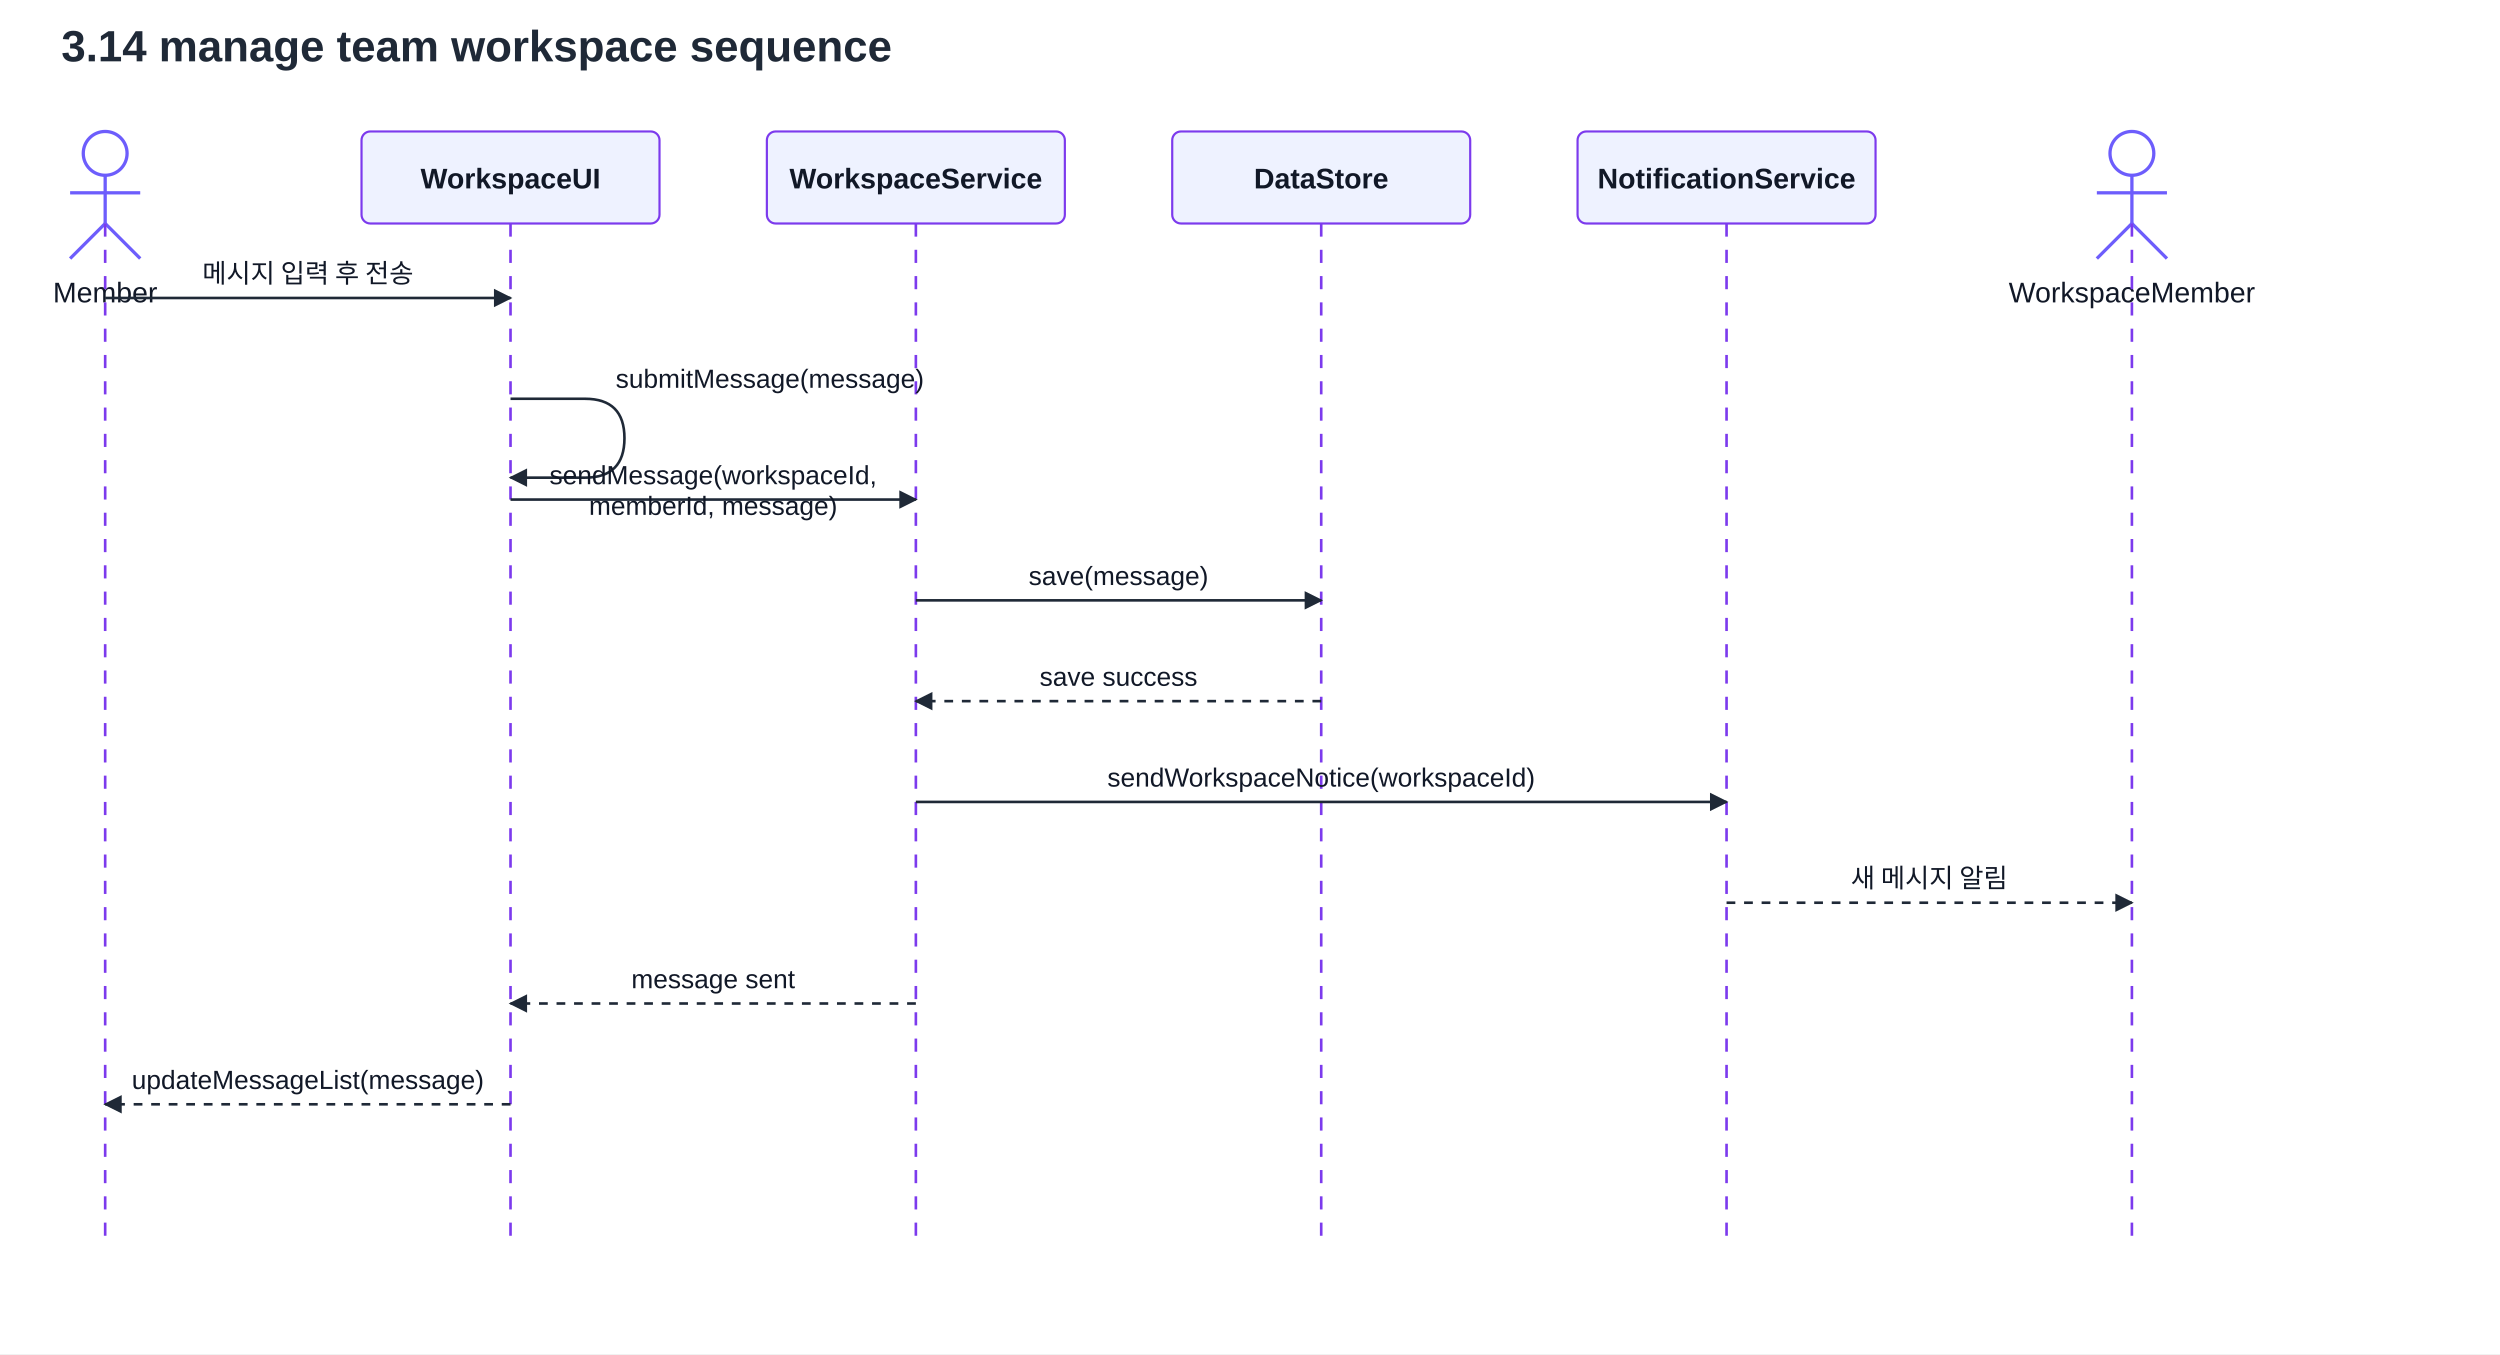
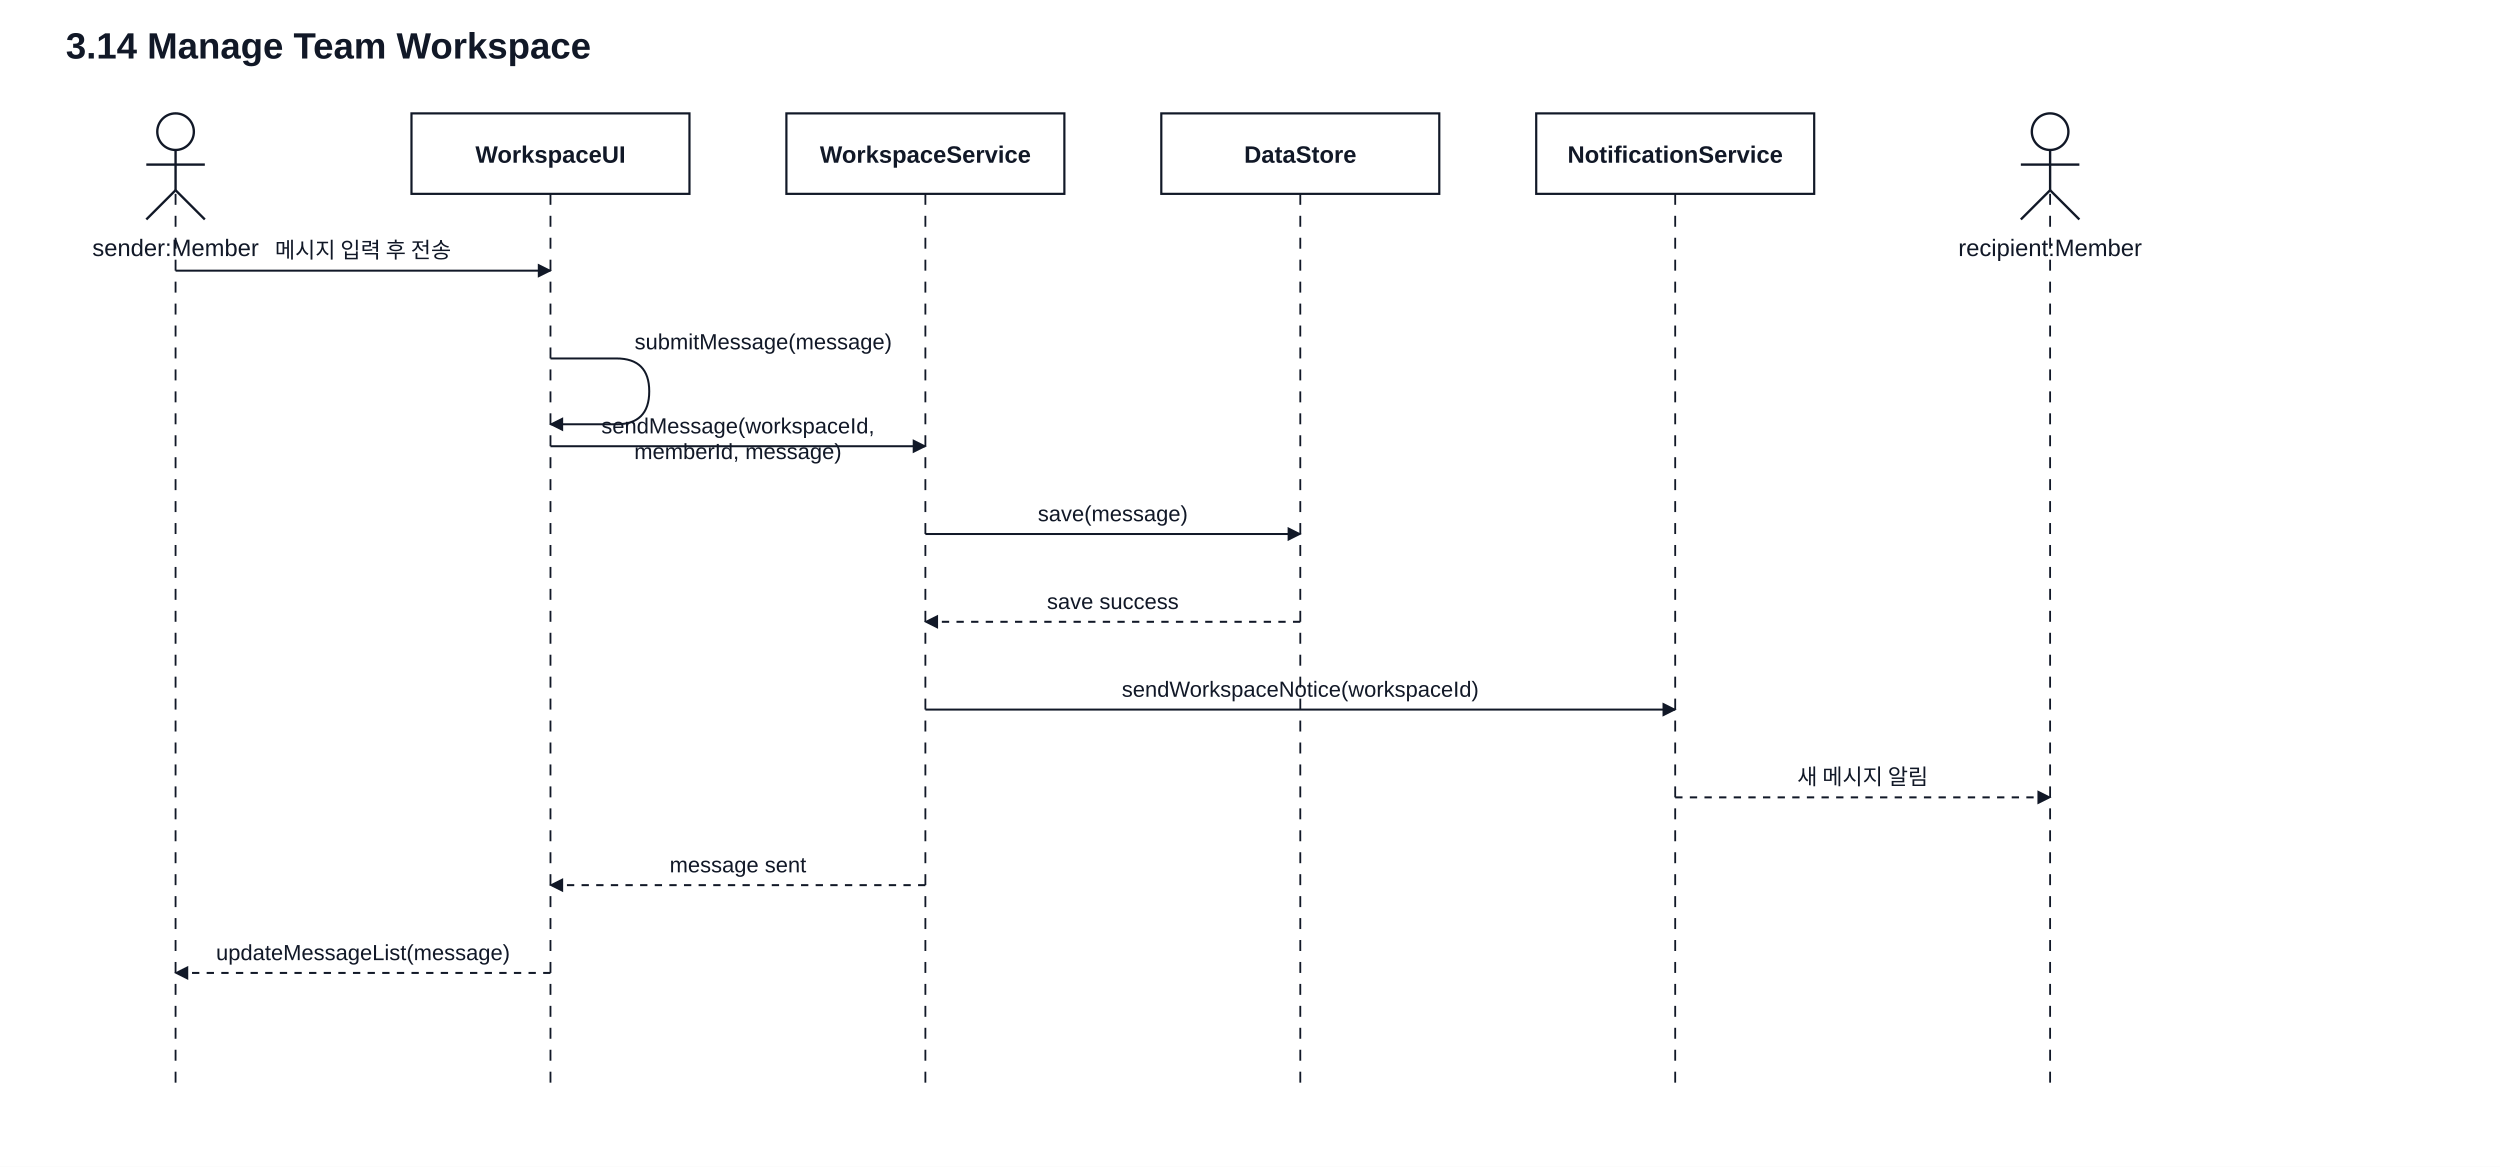
- <svg xmlns="http://www.w3.org/2000/svg" width="1141" height="618" viewBox="0 0 1141 618">
+ <svg xmlns="http://www.w3.org/2000/svg" width="1367" height="638" viewBox="0 0 1367 638">
  <defs>
-     <marker id="arrow" viewBox="0 0 10 10" refX="9" refY="5" markerWidth="7" markerHeight="7" orient="auto-start-reverse">
-       <path d="M0 0 L10 5 L0 10 z" fill="#1f2937" />
+     <marker id="arrow" viewBox="0 0 10 10" refX="9" refY="5" markerWidth="7" markerHeight="7" orient="auto">
+       <path d="M0 0 L10 5 L0 10 z" fill="#111827" />
    </marker>
  </defs>
  <rect width="100%" height="100%" fill="#ffffff" />
-   <text x="28" y="28" font-family="Arial, sans-serif" font-size="20" font-weight="700" fill="#1f2937">3.14 manage team workspace sequence</text>
-   <circle cx="48" cy="70" r="10" fill="#fff" stroke="#6d5dfc" stroke-width="1.5" />
-   <line x1="48" y1="80" x2="48" y2="102" stroke="#6d5dfc" stroke-width="1.5" />
-   <line x1="32" y1="88" x2="64" y2="88" stroke="#6d5dfc" stroke-width="1.5" />
-   <line x1="48" y1="102" x2="32" y2="118" stroke="#6d5dfc" stroke-width="1.5" />
-   <line x1="48" y1="102" x2="64" y2="118" stroke="#6d5dfc" stroke-width="1.5" />
-   <text x="48" y="138" text-anchor="middle" font-family="Arial, sans-serif" font-size="13" fill="#111827">Member</text>
-   <line x1="48" y1="102" x2="48" y2="570" stroke="#7c3aed" stroke-width="1.2" stroke-dasharray="6 6" />
-   <rect x="165" y="60" width="136" height="42" rx="4" fill="#eef2ff" stroke="#7c3aed" stroke-width="1" />
-   <text x="233" y="86" text-anchor="middle" font-family="Arial, sans-serif" font-size="13" font-weight="700" fill="#111827">WorkspaceUI</text>
-   <line x1="233" y1="102" x2="233" y2="570" stroke="#7c3aed" stroke-width="1.2" stroke-dasharray="6 6" />
-   <rect x="350" y="60" width="136" height="42" rx="4" fill="#eef2ff" stroke="#7c3aed" stroke-width="1" />
-   <text x="418" y="86" text-anchor="middle" font-family="Arial, sans-serif" font-size="13" font-weight="700" fill="#111827">WorkspaceService</text>
-   <line x1="418" y1="102" x2="418" y2="570" stroke="#7c3aed" stroke-width="1.2" stroke-dasharray="6 6" />
-   <rect x="535" y="60" width="136" height="42" rx="4" fill="#eef2ff" stroke="#7c3aed" stroke-width="1" />
-   <text x="603" y="86" text-anchor="middle" font-family="Arial, sans-serif" font-size="13" font-weight="700" fill="#111827">DataStore</text>
-   <line x1="603" y1="102" x2="603" y2="570" stroke="#7c3aed" stroke-width="1.2" stroke-dasharray="6 6" />
-   <rect x="720" y="60" width="136" height="42" rx="4" fill="#eef2ff" stroke="#7c3aed" stroke-width="1" />
-   <text x="788" y="86" text-anchor="middle" font-family="Arial, sans-serif" font-size="13" font-weight="700" fill="#111827">NotificationService</text>
-   <line x1="788" y1="102" x2="788" y2="570" stroke="#7c3aed" stroke-width="1.2" stroke-dasharray="6 6" />
-   <circle cx="973" cy="70" r="10" fill="#fff" stroke="#6d5dfc" stroke-width="1.5" />
-   <line x1="973" y1="80" x2="973" y2="102" stroke="#6d5dfc" stroke-width="1.5" />
-   <line x1="957" y1="88" x2="989" y2="88" stroke="#6d5dfc" stroke-width="1.5" />
-   <line x1="973" y1="102" x2="957" y2="118" stroke="#6d5dfc" stroke-width="1.5" />
-   <line x1="973" y1="102" x2="989" y2="118" stroke="#6d5dfc" stroke-width="1.5" />
-   <text x="973" y="138" text-anchor="middle" font-family="Arial, sans-serif" font-size="13" fill="#111827">WorkspaceMember</text>
-   <line x1="973" y1="102" x2="973" y2="570" stroke="#7c3aed" stroke-width="1.2" stroke-dasharray="6 6" />
-   <line x1="48" y1="136" x2="233" y2="136" stroke="#1f2937" stroke-width="1.2" marker-end="url(#arrow)" />
-   <text x="140.5" y="129" text-anchor="middle" font-family="Arial, sans-serif" font-size="12" fill="#111827">메시지 입력 후 전송</text>
-   <path d="M233 182 h34 q18 0 18 18 q0 18 -18 18 h-34" fill="none" stroke="#1f2937" stroke-width="1.2" marker-end="url(#arrow)" />
-   <text x="281" y="177" font-family="Arial, sans-serif" font-size="12" fill="#111827">submitMessage(message)</text>
-   <line x1="233" y1="228" x2="418" y2="228" stroke="#1f2937" stroke-width="1.2" marker-end="url(#arrow)" />
-   <text x="325.5" y="221" text-anchor="middle" font-family="Arial, sans-serif" font-size="12" fill="#111827">sendMessage(workspaceId,</text>
-   <text x="325.5" y="235" text-anchor="middle" font-family="Arial, sans-serif" font-size="12" fill="#111827">memberId, message)</text>
-   <line x1="418" y1="274" x2="603" y2="274" stroke="#1f2937" stroke-width="1.2" marker-end="url(#arrow)" />
-   <text x="510.5" y="267" text-anchor="middle" font-family="Arial, sans-serif" font-size="12" fill="#111827">save(message)</text>
-   <line x1="603" y1="320" x2="418" y2="320" stroke="#1f2937" stroke-width="1.2" marker-end="url(#arrow)" stroke-dasharray="4 4" />
-   <text x="510.5" y="313" text-anchor="middle" font-family="Arial, sans-serif" font-size="12" fill="#111827">save success</text>
-   <line x1="418" y1="366" x2="788" y2="366" stroke="#1f2937" stroke-width="1.2" marker-end="url(#arrow)" />
-   <text x="603" y="359" text-anchor="middle" font-family="Arial, sans-serif" font-size="12" fill="#111827">sendWorkspaceNotice(workspaceId)</text>
-   <line x1="788" y1="412" x2="973" y2="412" stroke="#1f2937" stroke-width="1.2" marker-end="url(#arrow)" stroke-dasharray="4 4" />
-   <text x="880.5" y="405" text-anchor="middle" font-family="Arial, sans-serif" font-size="12" fill="#111827">새 메시지 알림</text>
-   <line x1="418" y1="458" x2="233" y2="458" stroke="#1f2937" stroke-width="1.2" marker-end="url(#arrow)" stroke-dasharray="4 4" />
-   <text x="325.5" y="451" text-anchor="middle" font-family="Arial, sans-serif" font-size="12" fill="#111827">message sent</text>
-   <line x1="233" y1="504" x2="48" y2="504" stroke="#1f2937" stroke-width="1.2" marker-end="url(#arrow)" stroke-dasharray="4 4" />
-   <text x="140.5" y="497" text-anchor="middle" font-family="Arial, sans-serif" font-size="12" fill="#111827">updateMessageList(message)</text>
+   <text x="36" y="32" font-family="Arial, sans-serif" font-size="20" font-weight="700" fill="#111827">3.14 Manage Team Workspace</text>
+   <circle cx="96" cy="72" r="10" fill="#fff" stroke="#111827" stroke-width="1.3" />
+   <line x1="96" y1="82" x2="96" y2="104" stroke="#111827" stroke-width="1.3" />
+   <line x1="80" y1="90" x2="112" y2="90" stroke="#111827" stroke-width="1.3" />
+   <line x1="96" y1="104" x2="80" y2="120" stroke="#111827" stroke-width="1.3" />
+   <line x1="96" y1="104" x2="112" y2="120" stroke="#111827" stroke-width="1.3" />
+   <text x="96" y="140" text-anchor="middle" font-family="Arial, sans-serif" font-size="13" fill="#111827">sender:Member</text>
+   <line x1="96" y1="106" x2="96" y2="594" stroke="#111827" stroke-width="1" stroke-dasharray="6 6" />
+   <rect x="225" y="62" width="152" height="44" fill="#fff" stroke="#111827" stroke-width="1.2" />
+   <text x="301" y="89" text-anchor="middle" font-family="Arial, sans-serif" font-size="13" font-weight="700" fill="#111827">WorkspaceUI</text>
+   <line x1="301" y1="106" x2="301" y2="594" stroke="#111827" stroke-width="1" stroke-dasharray="6 6" />
+   <rect x="430" y="62" width="152" height="44" fill="#fff" stroke="#111827" stroke-width="1.2" />
+   <text x="506" y="89" text-anchor="middle" font-family="Arial, sans-serif" font-size="13" font-weight="700" fill="#111827">WorkspaceService</text>
+   <line x1="506" y1="106" x2="506" y2="594" stroke="#111827" stroke-width="1" stroke-dasharray="6 6" />
+   <rect x="635" y="62" width="152" height="44" fill="#fff" stroke="#111827" stroke-width="1.2" />
+   <text x="711" y="89" text-anchor="middle" font-family="Arial, sans-serif" font-size="13" font-weight="700" fill="#111827">DataStore</text>
+   <line x1="711" y1="106" x2="711" y2="594" stroke="#111827" stroke-width="1" stroke-dasharray="6 6" />
+   <rect x="840" y="62" width="152" height="44" fill="#fff" stroke="#111827" stroke-width="1.2" />
+   <text x="916" y="89" text-anchor="middle" font-family="Arial, sans-serif" font-size="13" font-weight="700" fill="#111827">NotificationService</text>
+   <line x1="916" y1="106" x2="916" y2="594" stroke="#111827" stroke-width="1" stroke-dasharray="6 6" />
+   <circle cx="1121" cy="72" r="10" fill="#fff" stroke="#111827" stroke-width="1.3" />
+   <line x1="1121" y1="82" x2="1121" y2="104" stroke="#111827" stroke-width="1.3" />
+   <line x1="1105" y1="90" x2="1137" y2="90" stroke="#111827" stroke-width="1.3" />
+   <line x1="1121" y1="104" x2="1105" y2="120" stroke="#111827" stroke-width="1.3" />
+   <line x1="1121" y1="104" x2="1137" y2="120" stroke="#111827" stroke-width="1.3" />
+   <text x="1121" y="140" text-anchor="middle" font-family="Arial, sans-serif" font-size="13" fill="#111827">recipient:Member</text>
+   <line x1="1121" y1="106" x2="1121" y2="594" stroke="#111827" stroke-width="1" stroke-dasharray="6 6" />
+   <line x1="96" y1="148" x2="301" y2="148" stroke="#111827" stroke-width="1.1" marker-end="url(#arrow)" />
+   <text x="198.5" y="141" text-anchor="middle" font-family="Arial, sans-serif" font-size="12" fill="#111827">메시지 입력 후 전송</text>
+   <path d="M301 196 h36 q18 0 18 18 q0 18 -18 18 h-36" fill="none" stroke="#111827" stroke-width="1.1" marker-end="url(#arrow)" />
+   <text x="347" y="191" font-family="Arial, sans-serif" font-size="12" fill="#111827">submitMessage(message)</text>
+   <line x1="301" y1="244" x2="506" y2="244" stroke="#111827" stroke-width="1.1" marker-end="url(#arrow)" />
+   <text x="403.5" y="237" text-anchor="middle" font-family="Arial, sans-serif" font-size="12" fill="#111827">sendMessage(workspaceId,</text>
+   <text x="403.5" y="251" text-anchor="middle" font-family="Arial, sans-serif" font-size="12" fill="#111827">memberId, message)</text>
+   <line x1="506" y1="292" x2="711" y2="292" stroke="#111827" stroke-width="1.1" marker-end="url(#arrow)" />
+   <text x="608.5" y="285" text-anchor="middle" font-family="Arial, sans-serif" font-size="12" fill="#111827">save(message)</text>
+   <line x1="711" y1="340" x2="506" y2="340" stroke="#111827" stroke-width="1.1" marker-end="url(#arrow)" stroke-dasharray="4 4" />
+   <text x="608.5" y="333" text-anchor="middle" font-family="Arial, sans-serif" font-size="12" fill="#111827">save success</text>
+   <line x1="506" y1="388" x2="916" y2="388" stroke="#111827" stroke-width="1.1" marker-end="url(#arrow)" />
+   <text x="711" y="381" text-anchor="middle" font-family="Arial, sans-serif" font-size="12" fill="#111827">sendWorkspaceNotice(workspaceId)</text>
+   <line x1="916" y1="436" x2="1121" y2="436" stroke="#111827" stroke-width="1.1" marker-end="url(#arrow)" stroke-dasharray="4 4" />
+   <text x="1018.5" y="429" text-anchor="middle" font-family="Arial, sans-serif" font-size="12" fill="#111827">새 메시지 알림</text>
+   <line x1="506" y1="484" x2="301" y2="484" stroke="#111827" stroke-width="1.1" marker-end="url(#arrow)" stroke-dasharray="4 4" />
+   <text x="403.5" y="477" text-anchor="middle" font-family="Arial, sans-serif" font-size="12" fill="#111827">message sent</text>
+   <line x1="301" y1="532" x2="96" y2="532" stroke="#111827" stroke-width="1.1" marker-end="url(#arrow)" stroke-dasharray="4 4" />
+   <text x="198.5" y="525" text-anchor="middle" font-family="Arial, sans-serif" font-size="12" fill="#111827">updateMessageList(message)</text>
</svg>
